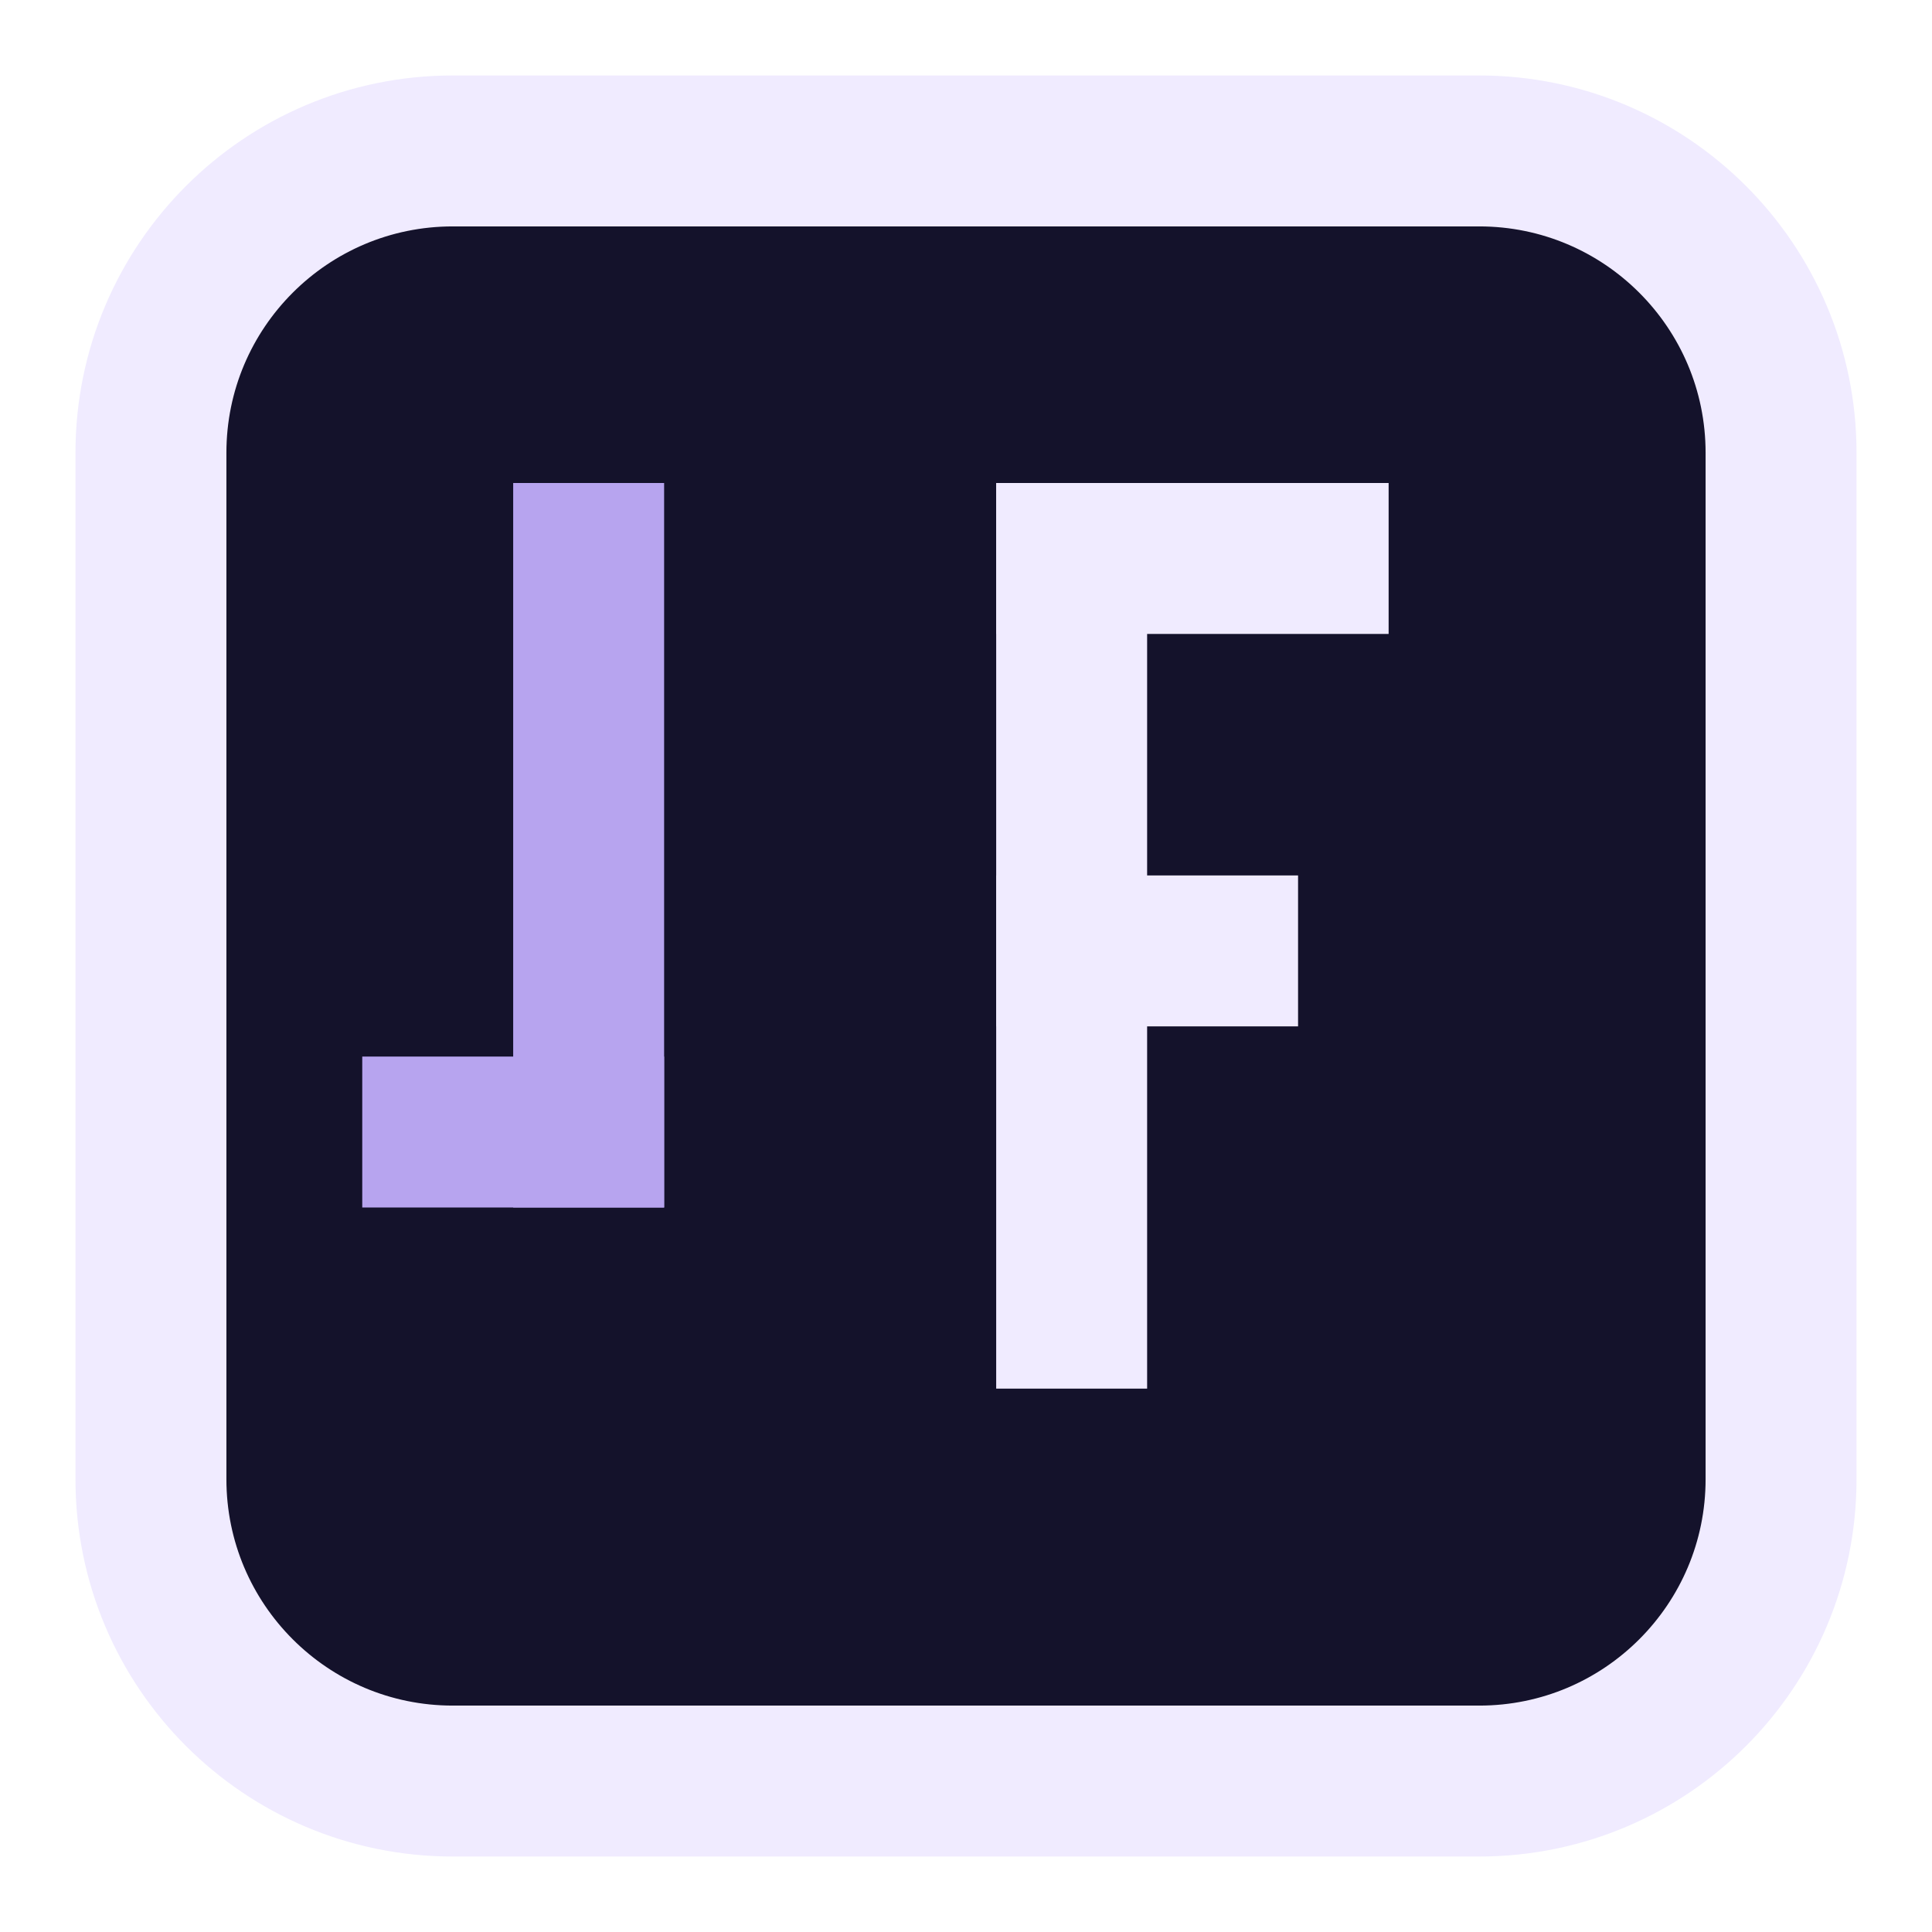
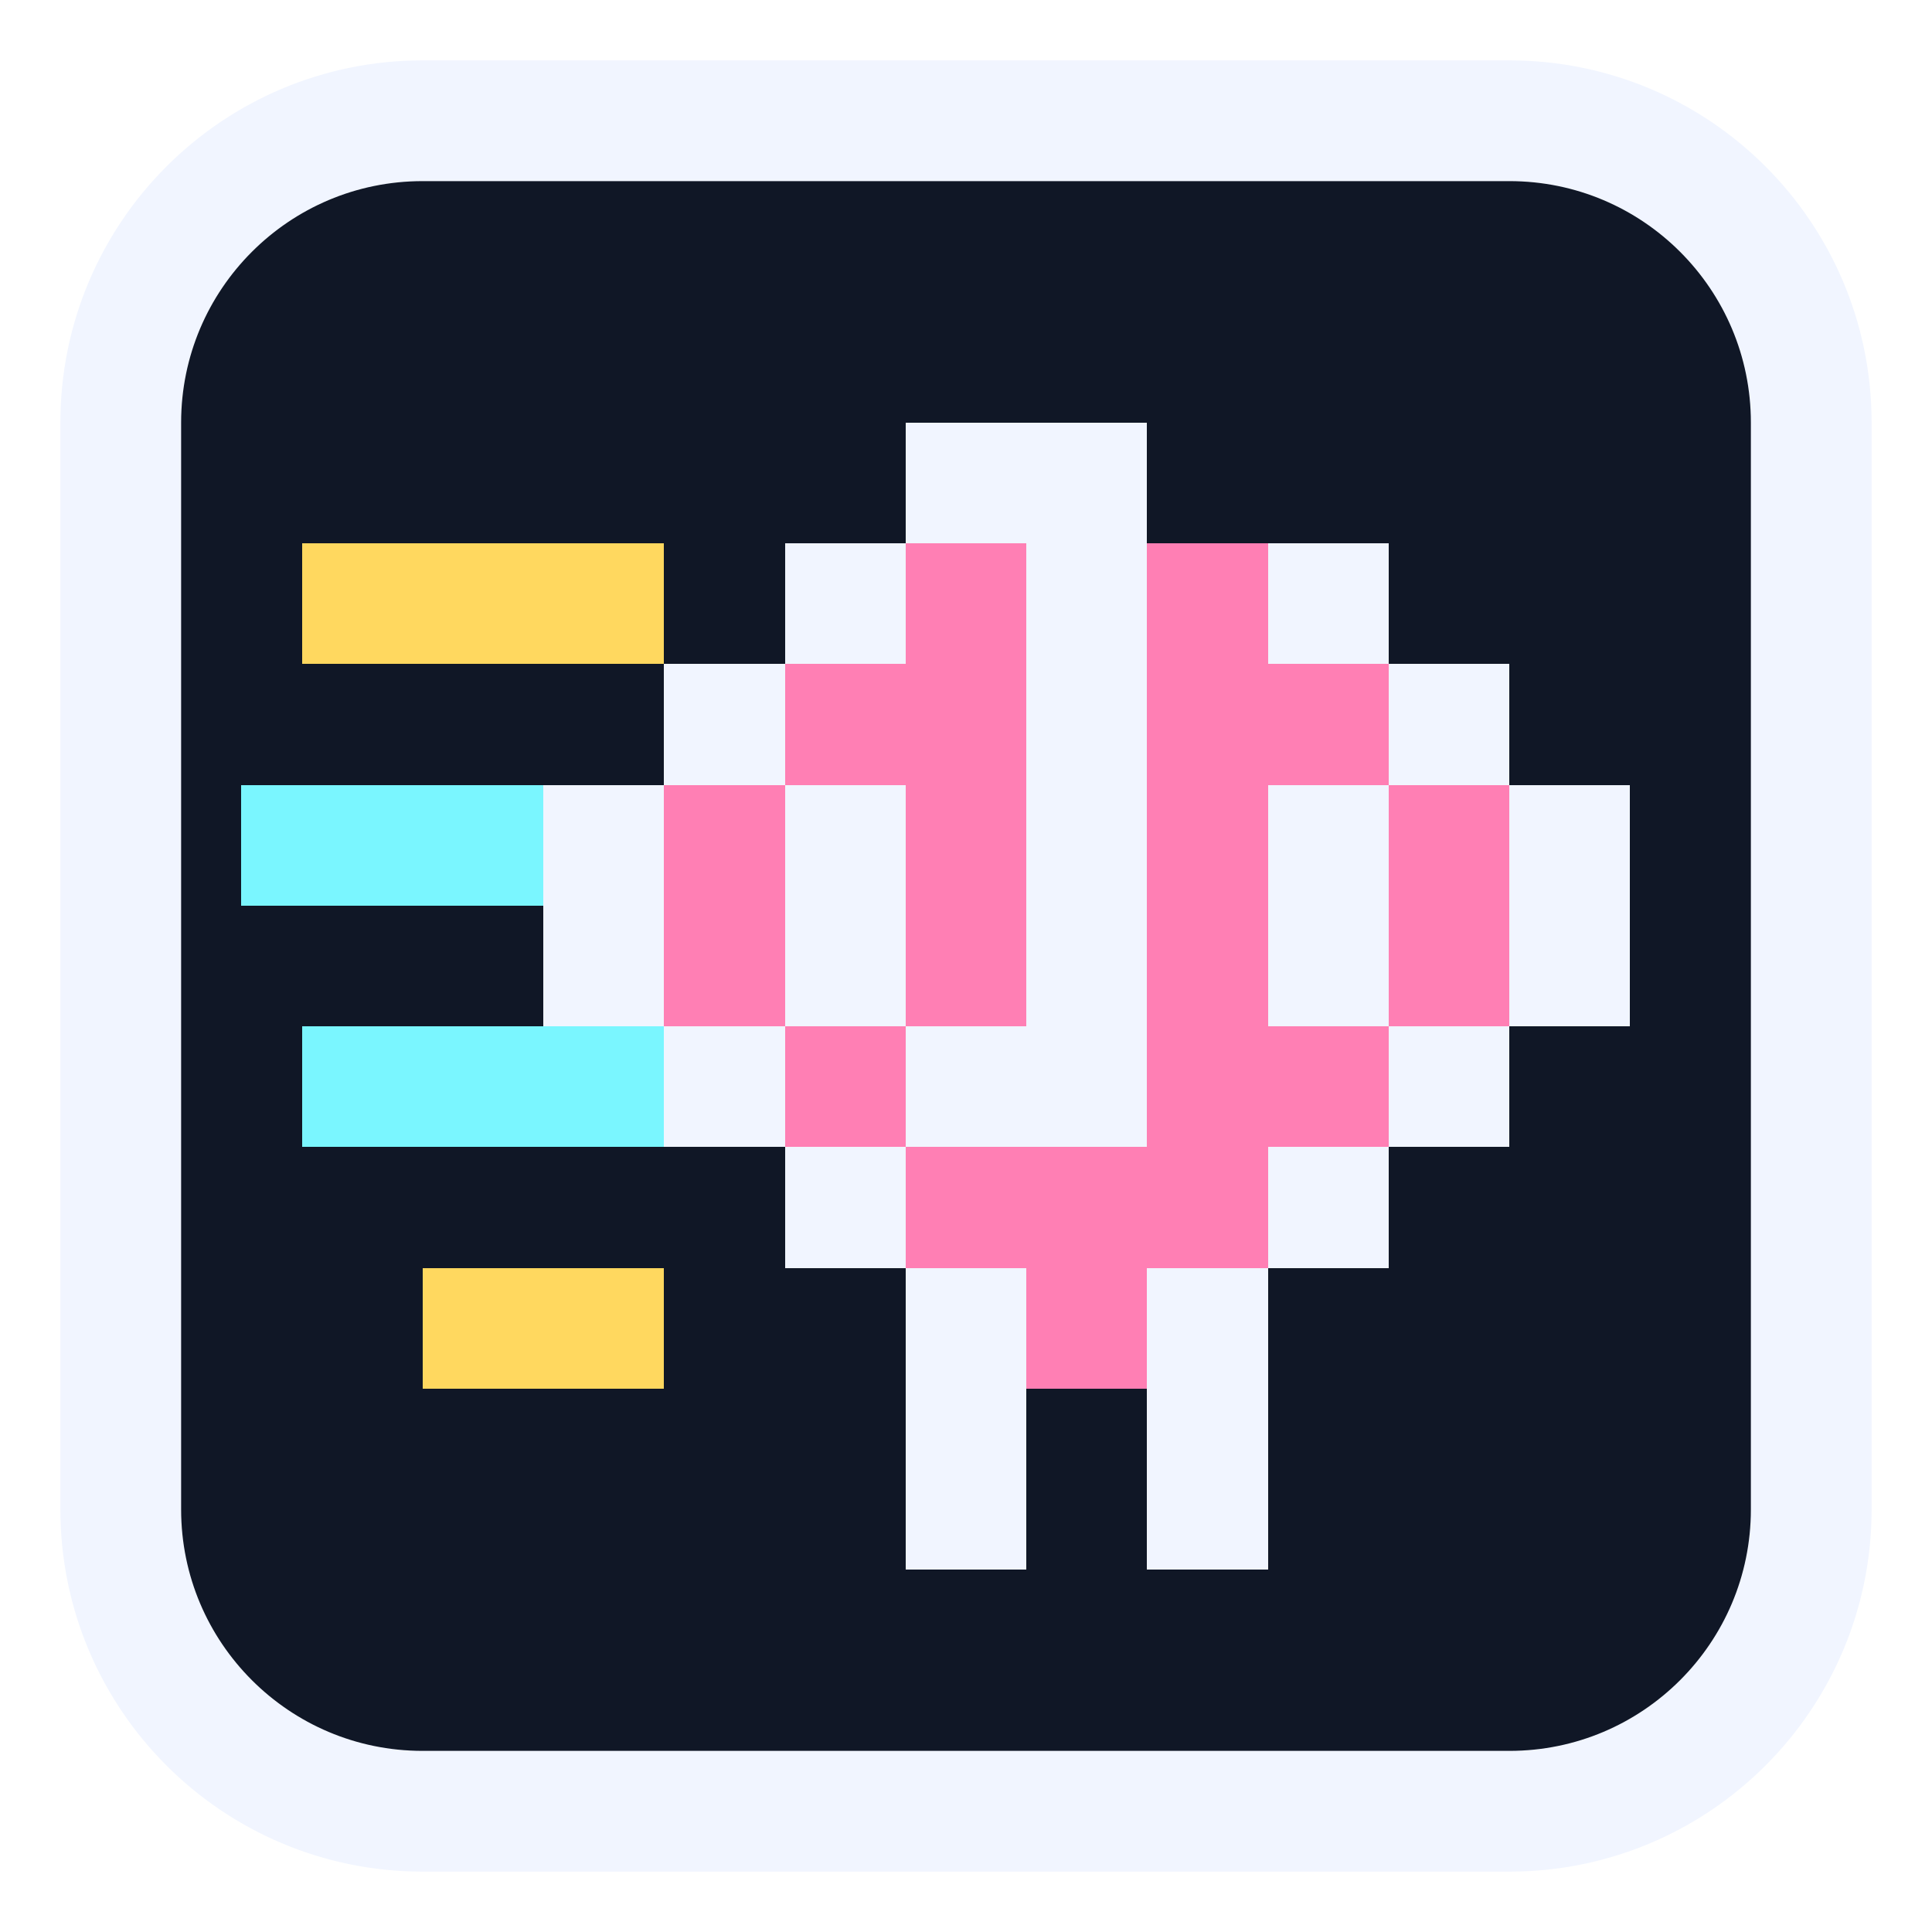
<svg xmlns="http://www.w3.org/2000/svg" viewBox="0 0 64 64" role="img" aria-labelledby="title">
-   <rect x="5" y="5" width="54" height="54" rx="10" fill="#14122b" stroke="#f0ebff" stroke-width="5" />
-   <rect x="17" y="16" width="5" height="24" fill="#b7a4ef" />
-   <rect x="12" y="35" width="10" height="5" fill="#b7a4ef" />
-   <rect x="33" y="16" width="5" height="30" fill="#f0ebff" />
-   <rect x="33" y="16" width="13" height="5" fill="#f0ebff" />
-   <rect x="33" y="29" width="10" height="5" fill="#f0ebff" />
+   <rect x="4" y="4" width="56" height="56" rx="10" fill="#101726" stroke="#f1f5ff" stroke-width="4" />
+   <g shape-rendering="crispEdges">
+     <rect x="10" y="18" width="12" height="4" fill="#ffd85f" />
+     <rect x="8" y="26" width="14" height="4" fill="#7af6ff" />
+     <rect x="10" y="34" width="12" height="4" fill="#7af6ff" />
+     <rect x="14" y="42" width="8" height="4" fill="#ffd85f" />
+     <rect x="30" y="14" width="8" height="4" fill="#f1f5ff" />
+     <rect x="26" y="18" width="20" height="4" fill="#f1f5ff" />
+     <rect x="22" y="22" width="28" height="4" fill="#f1f5ff" />
+     <rect x="18" y="26" width="36" height="4" fill="#f1f5ff" />
+     <rect x="18" y="30" width="36" height="4" fill="#f1f5ff" />
+     <rect x="22" y="34" width="28" height="4" fill="#f1f5ff" />
+     <rect x="26" y="38" width="20" height="4" fill="#f1f5ff" />
+     <rect x="30" y="42" width="12" height="4" fill="#f1f5ff" />
+     <rect x="30" y="46" width="4" height="6" fill="#f1f5ff" />
+     <rect x="38" y="46" width="4" height="6" fill="#f1f5ff" />
+     <rect x="30" y="18" width="12" height="4" fill="#ff7fb4" />
+     <rect x="26" y="22" width="20" height="4" fill="#ff7fb4" />
+     <rect x="22" y="26" width="28" height="4" fill="#ff7fb4" />
+     <rect x="22" y="30" width="28" height="4" fill="#ff7fb4" />
+     <rect x="26" y="34" width="20" height="4" fill="#ff7fb4" />
+     <rect x="30" y="38" width="12" height="4" fill="#ff7fb4" />
+     <rect x="34" y="42" width="4" height="4" fill="#ff7fb4" />
+     <rect x="34" y="18" width="4" height="20" fill="#f1f5ff" />
+     <rect x="26" y="26" width="4" height="8" fill="#f1f5ff" />
+     <rect x="42" y="26" width="4" height="8" fill="#f1f5ff" />
+     <rect x="30" y="34" width="4" height="4" fill="#f1f5ff" />
+   </g>
</svg>
